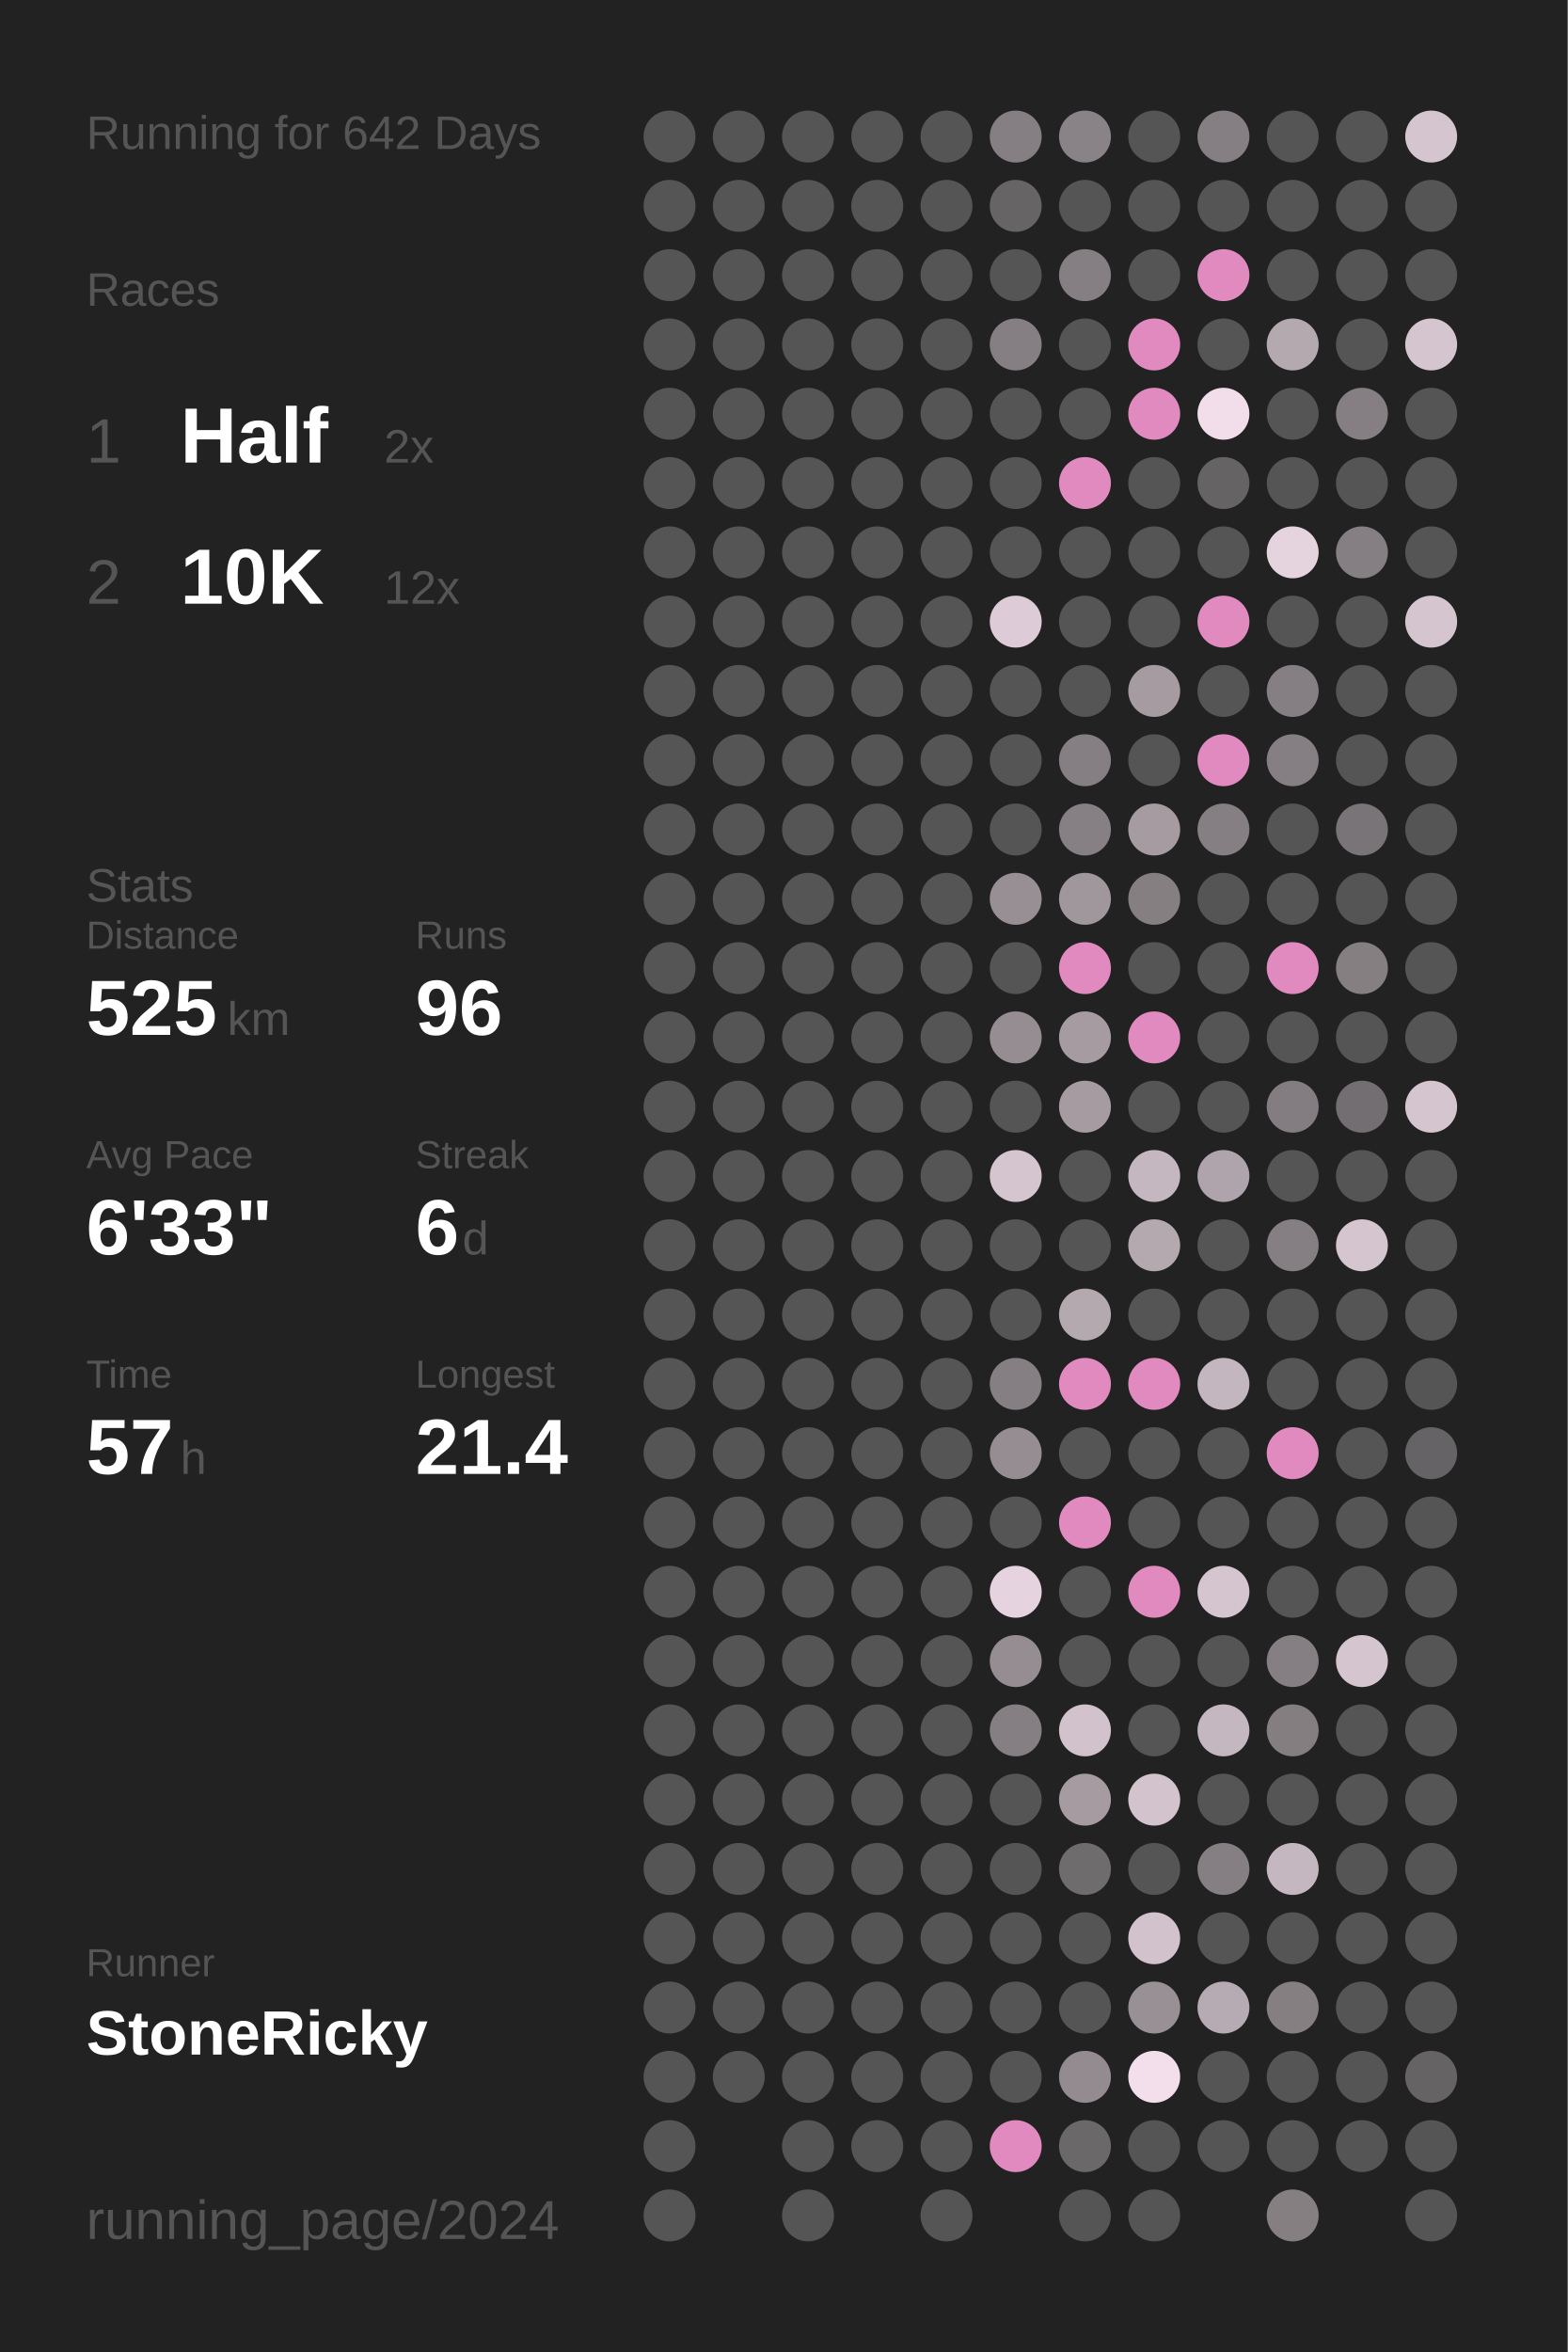
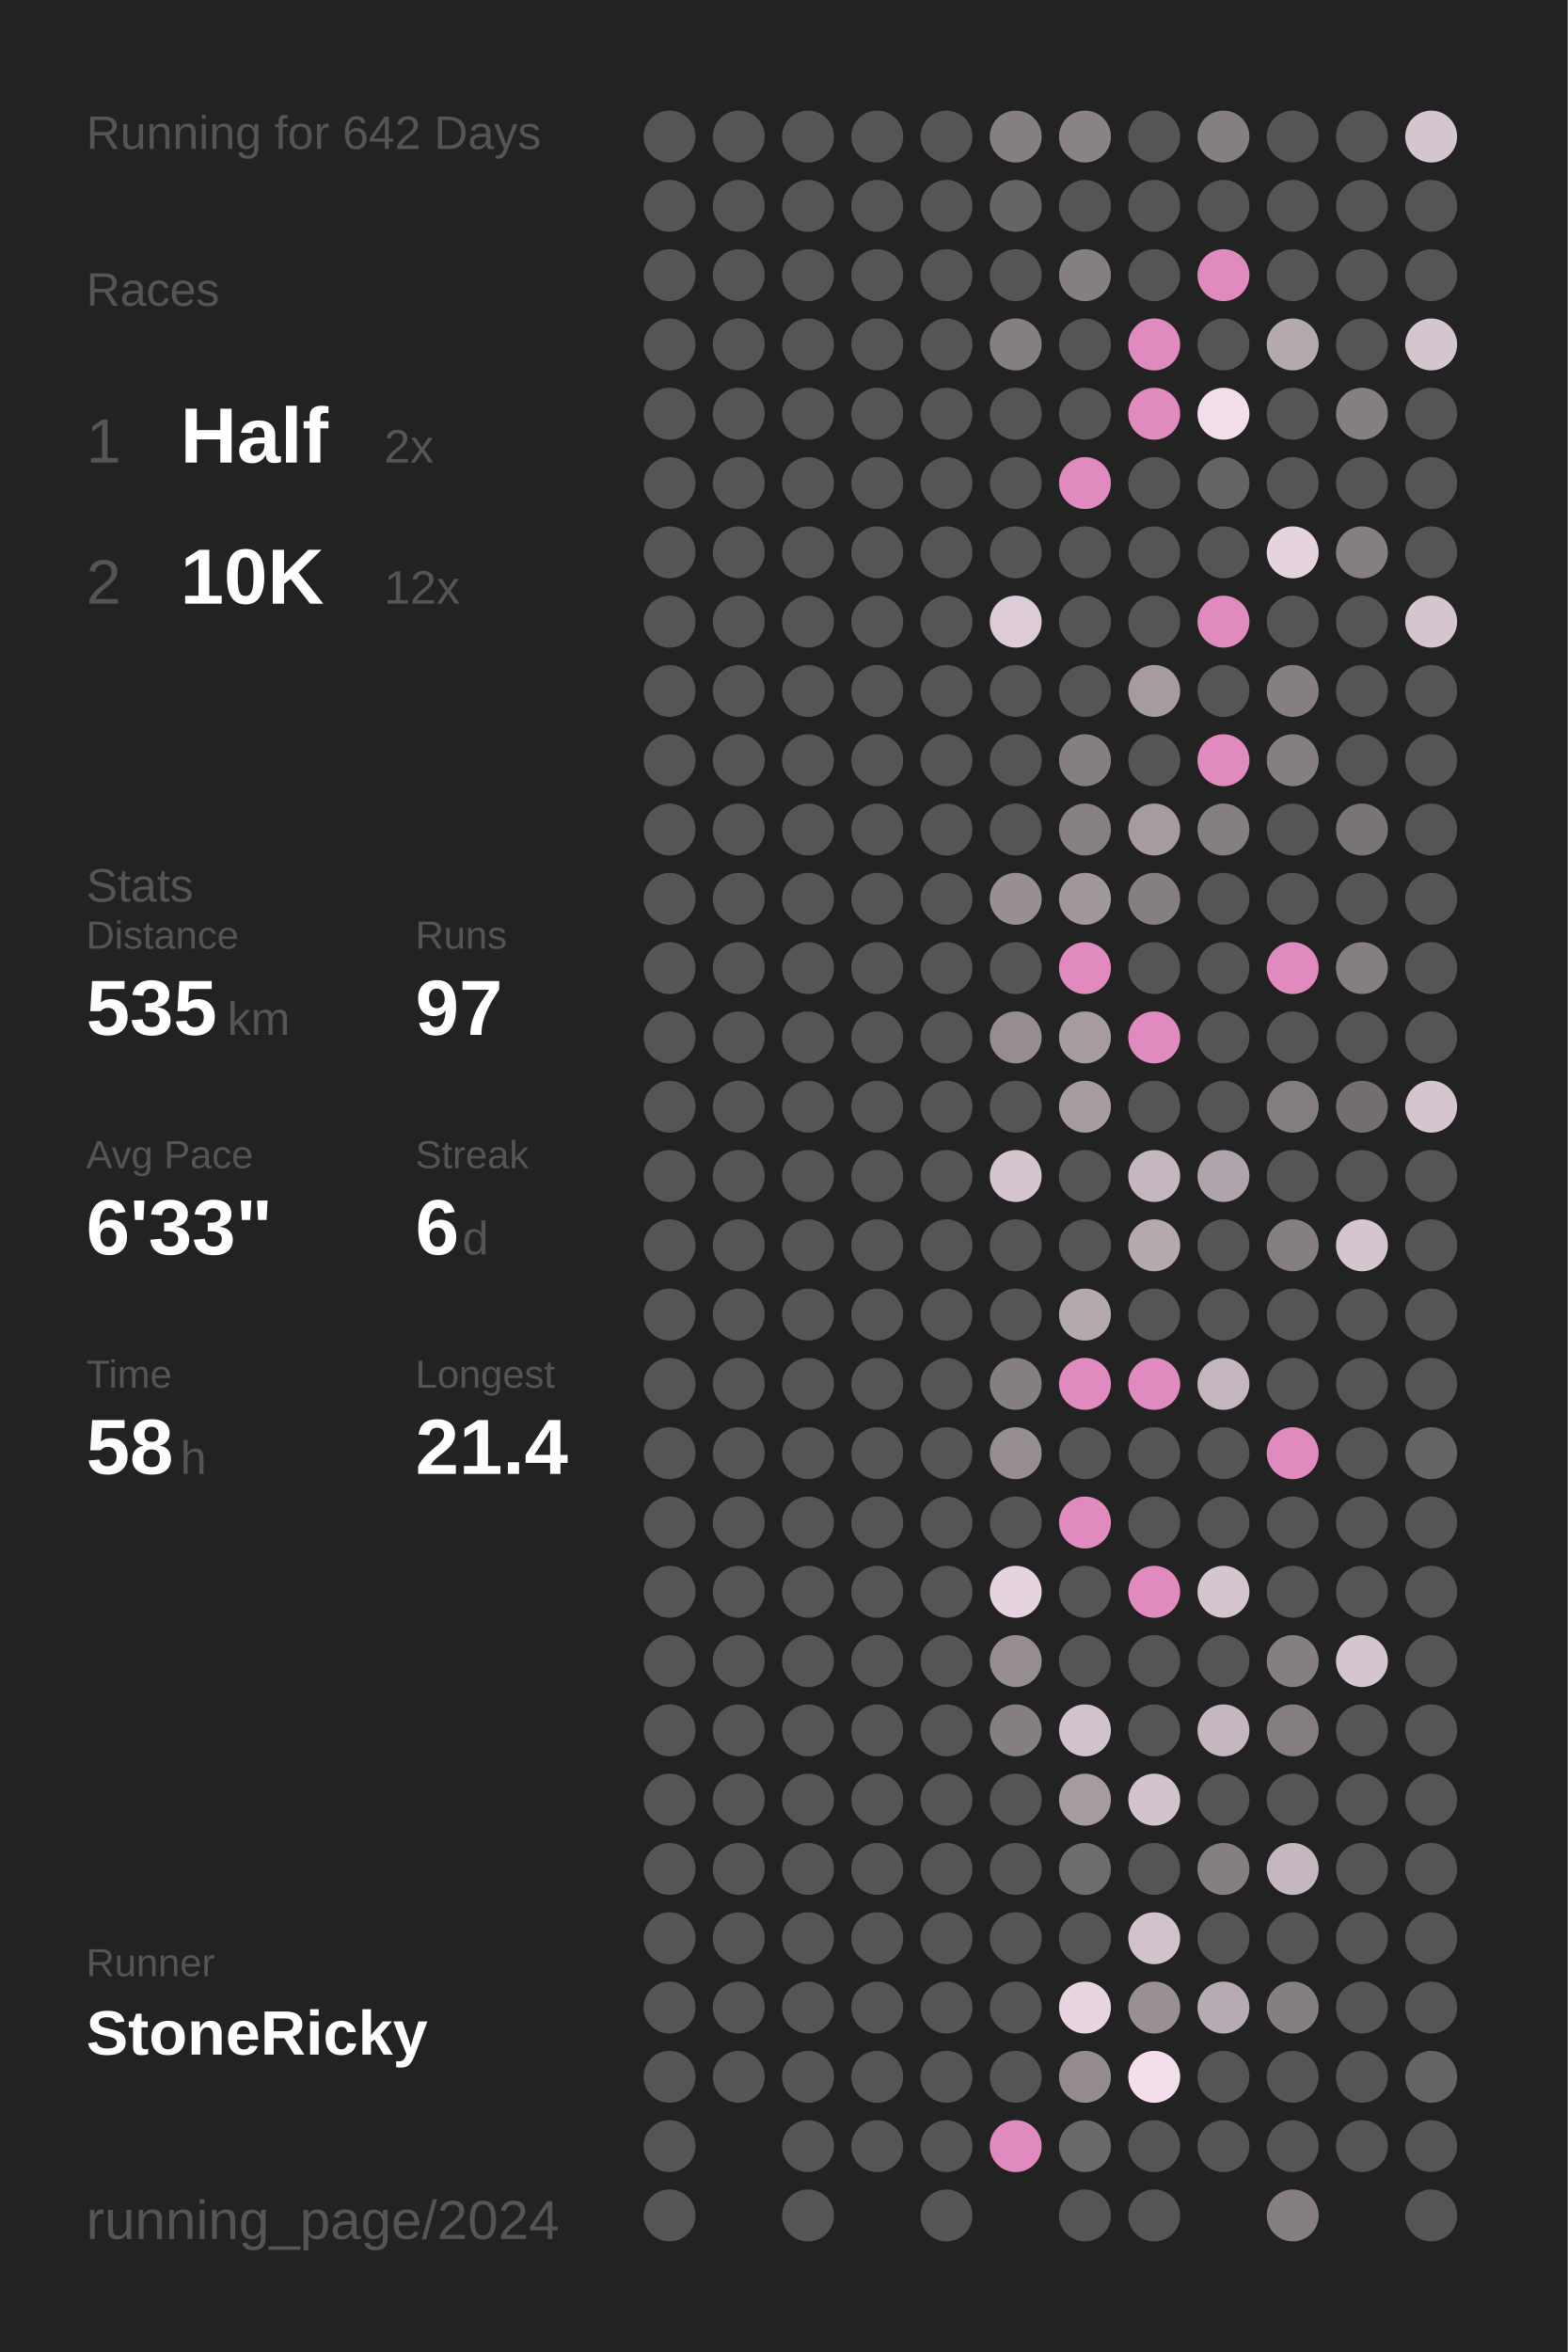
<svg xmlns="http://www.w3.org/2000/svg" baseProfile="full" height="300mm" version="1.1" viewBox="0,0,200,300" width="200mm">
  <defs />
  <rect fill="#222222" height="300" width="200" x="0" y="0" />
  <text fill="#555555" style="font-size:6px; font-family:Arial;" x="11" y="19">Running for 642 Days</text>
  <text fill="#555555" style="font-size:6px; font-family:Arial;" x="11" y="39">Races</text>
  <text fill="#555555" style="font-size:8px; font-family:Arial;" x="11" y="59">1</text>
  <text fill="#FFFFFF" style="font-size:10px; font-family:Arial; font-weight:bold;" x="23" y="59">Half</text>
  <text fill="#555555" style="font-size:6px; font-family:Arial;" x="49" y="59">2x</text>
  <text fill="#555555" style="font-size:8px; font-family:Arial;" x="11" y="77">2</text>
  <text fill="#FFFFFF" style="font-size:10px; font-family:Arial; font-weight:bold;" x="23" y="77">10K</text>
  <text fill="#555555" style="font-size:6px; font-family:Arial;" x="49" y="77">12x</text>
  <text fill="#555555" style="font-size:6px; font-family:Arial;" x="11" y="115">Stats</text>
  <text fill="#555555" style="font-size:5px; font-family:Arial;" x="11" y="121">Distance</text>
-   <text fill="#FFFFFF" style="font-size:10px; font-family:Arial; font-weight:bold;" x="11" y="132">525</text>
+   <text fill="#FFFFFF" style="font-size:10px; font-family:Arial; font-weight:bold;" x="11" y="132">535</text>
  <text fill="#555555" style="font-size:6px; font-family:Arial;" x="29" y="132">km</text>
  <text fill="#555555" style="font-size:5px; font-family:Arial;" x="53" y="121">Runs</text>
-   <text fill="#FFFFFF" style="font-size:10px; font-family:Arial; font-weight:bold;" x="53" y="132">96</text>
+   <text fill="#FFFFFF" style="font-size:10px; font-family:Arial; font-weight:bold;" x="53" y="132">97</text>
  <text fill="#555555" style="font-size:5px; font-family:Arial;" x="11" y="149">Avg Pace</text>
  <text fill="#FFFFFF" style="font-size:10px; font-family:Arial; font-weight:bold;" x="11" y="160">6'33"</text>
  <text fill="#555555" style="font-size:5px; font-family:Arial;" x="53" y="149">Streak</text>
  <text fill="#FFFFFF" style="font-size:10px; font-family:Arial; font-weight:bold;" x="53" y="160">6</text>
  <text fill="#555555" style="font-size:6px; font-family:Arial;" x="59" y="160">d</text>
  <text fill="#555555" style="font-size:5px; font-family:Arial;" x="11" y="177">Time</text>
-   <text fill="#FFFFFF" style="font-size:10px; font-family:Arial; font-weight:bold;" x="11" y="188">57</text>
+   <text fill="#FFFFFF" style="font-size:10px; font-family:Arial; font-weight:bold;" x="11" y="188">58</text>
  <text fill="#555555" style="font-size:6px; font-family:Arial;" x="23" y="188">h</text>
  <text fill="#555555" style="font-size:5px; font-family:Arial;" x="53" y="177">Longest</text>
  <text fill="#FFFFFF" style="font-size:10px; font-family:Arial; font-weight:bold;" x="53" y="188">21.4</text>
  <text fill="#555555" style="font-size:5px; font-family:Arial;" x="11" y="252.065">Runner</text>
  <text fill="#FFFFFF" style="font-size:8px; font-family:Arial; font-weight:bold;" x="11" y="262.065">StoneRicky</text>
  <text fill="#555555" style="font-size:7px; font-family:Arial;" x="11" y="285.581">running_page/2024</text>
  <circle cx="85.417" cy="17.419" fill="#555555" r="3.312" />
  <circle cx="85.417" cy="26.258" fill="#555555" r="3.312" />
  <circle cx="85.417" cy="35.097" fill="#555555" r="3.312" />
  <circle cx="85.417" cy="43.935" fill="#555555" r="3.312" />
  <circle cx="85.417" cy="52.774" fill="#555555" r="3.312" />
  <circle cx="85.417" cy="61.613" fill="#555555" r="3.312" />
  <circle cx="85.417" cy="70.452" fill="#555555" r="3.312" />
  <circle cx="85.417" cy="79.29" fill="#555555" r="3.312" />
  <circle cx="85.417" cy="88.129" fill="#555555" r="3.312" />
  <circle cx="85.417" cy="96.968" fill="#555555" r="3.312" />
  <circle cx="85.417" cy="105.806" fill="#555555" r="3.312" />
  <circle cx="85.417" cy="114.645" fill="#555555" r="3.312" />
  <circle cx="85.417" cy="123.484" fill="#555555" r="3.312" />
  <circle cx="85.417" cy="132.323" fill="#555555" r="3.312" />
  <circle cx="85.417" cy="141.161" fill="#555555" r="3.312" />
  <circle cx="85.417" cy="150" fill="#555555" r="3.312" />
  <circle cx="85.417" cy="158.839" fill="#555555" r="3.312" />
  <circle cx="85.417" cy="167.677" fill="#555555" r="3.312" />
  <circle cx="85.417" cy="176.516" fill="#555555" r="3.312" />
  <circle cx="85.417" cy="185.355" fill="#555555" r="3.312" />
  <circle cx="85.417" cy="194.194" fill="#555555" r="3.312" />
  <circle cx="85.417" cy="203.032" fill="#555555" r="3.312" />
  <circle cx="85.417" cy="211.871" fill="#555555" r="3.312" />
  <circle cx="85.417" cy="220.71" fill="#555555" r="3.312" />
  <circle cx="85.417" cy="229.548" fill="#555555" r="3.312" />
  <circle cx="85.417" cy="238.387" fill="#555555" r="3.312" />
  <circle cx="85.417" cy="247.226" fill="#555555" r="3.312" />
  <circle cx="85.417" cy="256.065" fill="#555555" r="3.312" />
  <circle cx="85.417" cy="264.903" fill="#555555" r="3.312" />
  <circle cx="85.417" cy="273.742" fill="#555555" r="3.312" />
  <circle cx="85.417" cy="282.581" fill="#555555" r="3.312" />
  <circle cx="94.25" cy="17.419" fill="#555555" r="3.312" />
  <circle cx="94.25" cy="26.258" fill="#555555" r="3.312" />
  <circle cx="94.25" cy="35.097" fill="#555555" r="3.312" />
  <circle cx="94.25" cy="43.935" fill="#555555" r="3.312" />
  <circle cx="94.25" cy="52.774" fill="#555555" r="3.312" />
  <circle cx="94.25" cy="61.613" fill="#555555" r="3.312" />
  <circle cx="94.25" cy="70.452" fill="#555555" r="3.312" />
  <circle cx="94.25" cy="79.29" fill="#555555" r="3.312" />
  <circle cx="94.25" cy="88.129" fill="#555555" r="3.312" />
  <circle cx="94.25" cy="96.968" fill="#555555" r="3.312" />
  <circle cx="94.25" cy="105.806" fill="#555555" r="3.312" />
  <circle cx="94.25" cy="114.645" fill="#555555" r="3.312" />
  <circle cx="94.25" cy="123.484" fill="#555555" r="3.312" />
  <circle cx="94.25" cy="132.323" fill="#555555" r="3.312" />
  <circle cx="94.25" cy="141.161" fill="#555555" r="3.312" />
  <circle cx="94.25" cy="150" fill="#555555" r="3.312" />
  <circle cx="94.25" cy="158.839" fill="#555555" r="3.312" />
  <circle cx="94.25" cy="167.677" fill="#555555" r="3.312" />
  <circle cx="94.25" cy="176.516" fill="#555555" r="3.312" />
  <circle cx="94.25" cy="185.355" fill="#555555" r="3.312" />
  <circle cx="94.25" cy="194.194" fill="#555555" r="3.312" />
  <circle cx="94.25" cy="203.032" fill="#555555" r="3.312" />
  <circle cx="94.25" cy="211.871" fill="#555555" r="3.312" />
  <circle cx="94.25" cy="220.71" fill="#555555" r="3.312" />
  <circle cx="94.25" cy="229.548" fill="#555555" r="3.312" />
  <circle cx="94.25" cy="238.387" fill="#555555" r="3.312" />
  <circle cx="94.25" cy="247.226" fill="#555555" r="3.312" />
  <circle cx="94.25" cy="256.065" fill="#555555" r="3.312" />
  <circle cx="94.25" cy="264.903" fill="#555555" r="3.312" />
  <circle cx="103.083" cy="17.419" fill="#555555" r="3.312" />
  <circle cx="103.083" cy="26.258" fill="#555555" r="3.312" />
  <circle cx="103.083" cy="35.097" fill="#555555" r="3.312" />
  <circle cx="103.083" cy="43.935" fill="#555555" r="3.312" />
  <circle cx="103.083" cy="52.774" fill="#555555" r="3.312" />
  <circle cx="103.083" cy="61.613" fill="#555555" r="3.312" />
  <circle cx="103.083" cy="70.452" fill="#555555" r="3.312" />
  <circle cx="103.083" cy="79.29" fill="#555555" r="3.312" />
  <circle cx="103.083" cy="88.129" fill="#555555" r="3.312" />
  <circle cx="103.083" cy="96.968" fill="#555555" r="3.312" />
  <circle cx="103.083" cy="105.806" fill="#555555" r="3.312" />
  <circle cx="103.083" cy="114.645" fill="#555555" r="3.312" />
  <circle cx="103.083" cy="123.484" fill="#555555" r="3.312" />
  <circle cx="103.083" cy="132.323" fill="#555555" r="3.312" />
  <circle cx="103.083" cy="141.161" fill="#555555" r="3.312" />
  <circle cx="103.083" cy="150" fill="#555555" r="3.312" />
  <circle cx="103.083" cy="158.839" fill="#555555" r="3.312" />
  <circle cx="103.083" cy="167.677" fill="#555555" r="3.312" />
  <circle cx="103.083" cy="176.516" fill="#555555" r="3.312" />
  <circle cx="103.083" cy="185.355" fill="#555555" r="3.312" />
  <circle cx="103.083" cy="194.194" fill="#555555" r="3.312" />
  <circle cx="103.083" cy="203.032" fill="#555555" r="3.312" />
  <circle cx="103.083" cy="211.871" fill="#555555" r="3.312" />
  <circle cx="103.083" cy="220.71" fill="#555555" r="3.312" />
  <circle cx="103.083" cy="229.548" fill="#555555" r="3.312" />
  <circle cx="103.083" cy="238.387" fill="#555555" r="3.312" />
  <circle cx="103.083" cy="247.226" fill="#555555" r="3.312" />
  <circle cx="103.083" cy="256.065" fill="#555555" r="3.312" />
  <circle cx="103.083" cy="264.903" fill="#555555" r="3.312" />
  <circle cx="103.083" cy="273.742" fill="#555555" r="3.312" />
  <circle cx="103.083" cy="282.581" fill="#555555" r="3.312" />
  <circle cx="111.917" cy="17.419" fill="#555555" r="3.312" />
  <circle cx="111.917" cy="26.258" fill="#555555" r="3.312" />
  <circle cx="111.917" cy="35.097" fill="#555555" r="3.312" />
  <circle cx="111.917" cy="43.935" fill="#555555" r="3.312" />
  <circle cx="111.917" cy="52.774" fill="#555555" r="3.312" />
  <circle cx="111.917" cy="61.613" fill="#555555" r="3.312" />
  <circle cx="111.917" cy="70.452" fill="#555555" r="3.312" />
  <circle cx="111.917" cy="79.29" fill="#555555" r="3.312" />
  <circle cx="111.917" cy="88.129" fill="#555555" r="3.312" />
  <circle cx="111.917" cy="96.968" fill="#555555" r="3.312" />
  <circle cx="111.917" cy="105.806" fill="#555555" r="3.312" />
  <circle cx="111.917" cy="114.645" fill="#555555" r="3.312" />
  <circle cx="111.917" cy="123.484" fill="#555555" r="3.312" />
  <circle cx="111.917" cy="132.323" fill="#555555" r="3.312" />
  <circle cx="111.917" cy="141.161" fill="#555555" r="3.312" />
  <circle cx="111.917" cy="150" fill="#555555" r="3.312" />
  <circle cx="111.917" cy="158.839" fill="#555555" r="3.312" />
  <circle cx="111.917" cy="167.677" fill="#555555" r="3.312" />
  <circle cx="111.917" cy="176.516" fill="#555555" r="3.312" />
  <circle cx="111.917" cy="185.355" fill="#555555" r="3.312" />
  <circle cx="111.917" cy="194.194" fill="#555555" r="3.312" />
  <circle cx="111.917" cy="203.032" fill="#555555" r="3.312" />
  <circle cx="111.917" cy="211.871" fill="#555555" r="3.312" />
  <circle cx="111.917" cy="220.71" fill="#555555" r="3.312" />
  <circle cx="111.917" cy="229.548" fill="#555555" r="3.312" />
  <circle cx="111.917" cy="238.387" fill="#555555" r="3.312" />
  <circle cx="111.917" cy="247.226" fill="#555555" r="3.312" />
  <circle cx="111.917" cy="256.065" fill="#555555" r="3.312" />
  <circle cx="111.917" cy="264.903" fill="#555555" r="3.312" />
  <circle cx="111.917" cy="273.742" fill="#555555" r="3.312" />
  <circle cx="120.75" cy="17.419" fill="#555555" r="3.312" />
  <circle cx="120.75" cy="26.258" fill="#555555" r="3.312" />
  <circle cx="120.75" cy="35.097" fill="#555555" r="3.312" />
  <circle cx="120.75" cy="43.935" fill="#555555" r="3.312" />
  <circle cx="120.75" cy="52.774" fill="#555555" r="3.312" />
  <circle cx="120.75" cy="61.613" fill="#555555" r="3.312" />
  <circle cx="120.75" cy="70.452" fill="#555555" r="3.312" />
  <circle cx="120.75" cy="79.29" fill="#555555" r="3.312" />
  <circle cx="120.75" cy="88.129" fill="#555555" r="3.312" />
  <circle cx="120.75" cy="96.968" fill="#555555" r="3.312" />
  <circle cx="120.75" cy="105.806" fill="#555555" r="3.312" />
  <circle cx="120.75" cy="114.645" fill="#555555" r="3.312" />
  <circle cx="120.75" cy="123.484" fill="#555555" r="3.312" />
  <circle cx="120.75" cy="132.323" fill="#555555" r="3.312" />
  <circle cx="120.75" cy="141.161" fill="#555555" r="3.312" />
  <circle cx="120.75" cy="150" fill="#555555" r="3.312" />
  <circle cx="120.75" cy="158.839" fill="#555555" r="3.312" />
  <circle cx="120.75" cy="167.677" fill="#555555" r="3.312" />
  <circle cx="120.75" cy="176.516" fill="#555555" r="3.312" />
  <circle cx="120.75" cy="185.355" fill="#555555" r="3.312" />
  <circle cx="120.75" cy="194.194" fill="#555555" r="3.312" />
  <circle cx="120.75" cy="203.032" fill="#555555" r="3.312" />
  <circle cx="120.75" cy="211.871" fill="#555555" r="3.312" />
  <circle cx="120.75" cy="220.71" fill="#555555" r="3.312" />
  <circle cx="120.75" cy="229.548" fill="#555555" r="3.312" />
  <circle cx="120.75" cy="238.387" fill="#555555" r="3.312" />
  <circle cx="120.75" cy="247.226" fill="#555555" r="3.312" />
  <circle cx="120.75" cy="256.065" fill="#555555" r="3.312" />
  <circle cx="120.75" cy="264.903" fill="#555555" r="3.312" />
  <circle cx="120.75" cy="273.742" fill="#555555" r="3.312" />
  <circle cx="120.75" cy="282.581" fill="#555555" r="3.312" />
  <circle cx="129.583" cy="17.419" fill="#857f83" r="3.312" />
  <circle cx="129.583" cy="26.258" fill="#666465" r="3.312" />
  <circle cx="129.583" cy="35.097" fill="#555555" r="3.312" />
  <circle cx="129.583" cy="43.935" fill="#857f83" r="3.312" />
  <circle cx="129.583" cy="52.774" fill="#555555" r="3.312" />
  <circle cx="129.583" cy="61.613" fill="#555555" r="3.312" />
  <circle cx="129.583" cy="70.452" fill="#555555" r="3.312" />
  <circle cx="129.583" cy="79.29" fill="#ddccd7" r="3.312" />
  <circle cx="129.583" cy="88.129" fill="#555555" r="3.312" />
  <circle cx="129.583" cy="96.968" fill="#555555" r="3.312" />
  <circle cx="129.583" cy="105.806" fill="#555555" r="3.312" />
  <circle cx="129.583" cy="114.645" fill="#988f95" r="3.312" />
  <circle cx="129.583" cy="123.484" fill="#555555" r="3.312" />
  <circle cx="129.583" cy="132.323" fill="#958d92" r="3.312" />
  <circle cx="129.583" cy="141.161" fill="#555555" r="3.312" />
  <circle cx="129.583" cy="150" fill="#d5c5cf" r="3.312" />
  <circle cx="129.583" cy="158.839" fill="#555555" r="3.312" />
  <circle cx="129.583" cy="167.677" fill="#555555" r="3.312" />
  <circle cx="129.583" cy="176.516" fill="#857f83" r="3.312" />
  <circle cx="129.583" cy="185.355" fill="#958d92" r="3.312" />
  <circle cx="129.583" cy="194.194" fill="#555555" r="3.312" />
  <circle cx="129.583" cy="203.032" fill="#e5d3df" r="3.312" />
  <circle cx="129.583" cy="211.871" fill="#958d92" r="3.312" />
  <circle cx="129.583" cy="220.71" fill="#857f83" r="3.312" />
  <circle cx="129.583" cy="229.548" fill="#555555" r="3.312" />
  <circle cx="129.583" cy="238.387" fill="#555555" r="3.312" />
  <circle cx="129.583" cy="247.226" fill="#555555" r="3.312" />
  <circle cx="129.583" cy="256.065" fill="#555555" r="3.312" />
  <circle cx="129.583" cy="264.903" fill="#555555" r="3.312" />
  <circle cx="129.583" cy="273.742" fill="#E18ABF" r="3.312" />
  <circle cx="138.417" cy="17.419" fill="#898286" r="3.312" />
  <circle cx="138.417" cy="26.258" fill="#555555" r="3.312" />
  <circle cx="138.417" cy="35.097" fill="#857f83" r="3.312" />
  <circle cx="138.417" cy="43.935" fill="#555555" r="3.312" />
  <circle cx="138.417" cy="52.774" fill="#555555" r="3.312" />
  <circle cx="138.417" cy="61.613" fill="#E18ABF" r="3.312" />
  <circle cx="138.417" cy="70.452" fill="#555555" r="3.312" />
  <circle cx="138.417" cy="79.29" fill="#555555" r="3.312" />
  <circle cx="138.417" cy="88.129" fill="#555555" r="3.312" />
  <circle cx="138.417" cy="96.968" fill="#857f83" r="3.312" />
  <circle cx="138.417" cy="105.806" fill="#868084" r="3.312" />
  <circle cx="138.417" cy="114.645" fill="#a0979d" r="3.312" />
  <circle cx="138.417" cy="123.484" fill="#E18ABF" r="3.312" />
  <circle cx="138.417" cy="132.323" fill="#a59ba1" r="3.312" />
  <circle cx="138.417" cy="141.161" fill="#a59ba1" r="3.312" />
  <circle cx="138.417" cy="150" fill="#555555" r="3.312" />
  <circle cx="138.417" cy="158.839" fill="#555555" r="3.312" />
  <circle cx="138.417" cy="167.677" fill="#b5a9b0" r="3.312" />
  <circle cx="138.417" cy="176.516" fill="#E18ABF" r="3.312" />
  <circle cx="138.417" cy="185.355" fill="#555555" r="3.312" />
  <circle cx="138.417" cy="194.194" fill="#E18ABF" r="3.312" />
  <circle cx="138.417" cy="203.032" fill="#555555" r="3.312" />
  <circle cx="138.417" cy="211.871" fill="#555555" r="3.312" />
  <circle cx="138.417" cy="220.71" fill="#d2c2cc" r="3.312" />
  <circle cx="138.417" cy="229.548" fill="#a59ba1" r="3.312" />
  <circle cx="138.417" cy="238.387" fill="#6f6c6e" r="3.312" />
  <circle cx="138.417" cy="247.226" fill="#555555" r="3.312" />
-   <circle cx="138.417" cy="256.065" fill="#555555" r="3.312" />
+   <circle cx="138.417" cy="256.065" fill="#e7d4e0" r="3.312" />
  <circle cx="138.417" cy="264.903" fill="#938b90" r="3.312" />
  <circle cx="138.417" cy="273.742" fill="#6b686a" r="3.312" />
  <circle cx="138.417" cy="282.581" fill="#555555" r="3.312" />
  <circle cx="147.25" cy="17.419" fill="#555555" r="3.312" />
  <circle cx="147.25" cy="26.258" fill="#555555" r="3.312" />
  <circle cx="147.25" cy="35.097" fill="#555555" r="3.312" />
  <circle cx="147.25" cy="43.935" fill="#E18ABF" r="3.312" />
  <circle cx="147.25" cy="52.774" fill="#E18ABF" r="3.312" />
  <circle cx="147.25" cy="61.613" fill="#555555" r="3.312" />
  <circle cx="147.25" cy="70.452" fill="#555555" r="3.312" />
  <circle cx="147.25" cy="79.29" fill="#555555" r="3.312" />
  <circle cx="147.25" cy="88.129" fill="#a59ba1" r="3.312" />
  <circle cx="147.25" cy="96.968" fill="#555555" r="3.312" />
  <circle cx="147.25" cy="105.806" fill="#a59ba1" r="3.312" />
  <circle cx="147.25" cy="114.645" fill="#857f82" r="3.312" />
  <circle cx="147.25" cy="123.484" fill="#555555" r="3.312" />
  <circle cx="147.25" cy="132.323" fill="#E18ABF" r="3.312" />
  <circle cx="147.25" cy="141.161" fill="#555555" r="3.312" />
  <circle cx="147.25" cy="150" fill="#c5b7c0" r="3.312" />
  <circle cx="147.25" cy="158.839" fill="#b5a9b0" r="3.312" />
  <circle cx="147.25" cy="167.677" fill="#555555" r="3.312" />
  <circle cx="147.25" cy="176.516" fill="#E18ABF" r="3.312" />
  <circle cx="147.25" cy="185.355" fill="#555555" r="3.312" />
  <circle cx="147.25" cy="194.194" fill="#555555" r="3.312" />
  <circle cx="147.25" cy="203.032" fill="#E18ABF" r="3.312" />
  <circle cx="147.25" cy="211.871" fill="#555555" r="3.312" />
  <circle cx="147.25" cy="220.71" fill="#555555" r="3.312" />
  <circle cx="147.25" cy="229.548" fill="#d3c3cd" r="3.312" />
  <circle cx="147.25" cy="238.387" fill="#555555" r="3.312" />
  <circle cx="147.25" cy="247.226" fill="#d1c2cc" r="3.312" />
  <circle cx="147.25" cy="256.065" fill="#989095" r="3.312" />
  <circle cx="147.25" cy="264.903" fill="#f3dfec" r="3.312" />
  <circle cx="147.25" cy="273.742" fill="#555555" r="3.312" />
  <circle cx="147.25" cy="282.581" fill="#555555" r="3.312" />
  <circle cx="156.083" cy="17.419" fill="#857f83" r="3.312" />
  <circle cx="156.083" cy="26.258" fill="#555555" r="3.312" />
  <circle cx="156.083" cy="35.097" fill="#E18ABF" r="3.312" />
  <circle cx="156.083" cy="43.935" fill="#555555" r="3.312" />
  <circle cx="156.083" cy="52.774" fill="#f2deeb" r="3.312" />
  <circle cx="156.083" cy="61.613" fill="#656364" r="3.312" />
  <circle cx="156.083" cy="70.452" fill="#555555" r="3.312" />
  <circle cx="156.083" cy="79.29" fill="#E18ABF" r="3.312" />
  <circle cx="156.083" cy="88.129" fill="#555555" r="3.312" />
  <circle cx="156.083" cy="96.968" fill="#E18ABF" r="3.312" />
  <circle cx="156.083" cy="105.806" fill="#857f83" r="3.312" />
  <circle cx="156.083" cy="114.645" fill="#555555" r="3.312" />
  <circle cx="156.083" cy="123.484" fill="#555555" r="3.312" />
  <circle cx="156.083" cy="132.323" fill="#555555" r="3.312" />
  <circle cx="156.083" cy="141.161" fill="#555555" r="3.312" />
  <circle cx="156.083" cy="150" fill="#b0a4ac" r="3.312" />
  <circle cx="156.083" cy="158.839" fill="#555555" r="3.312" />
  <circle cx="156.083" cy="167.677" fill="#555555" r="3.312" />
  <circle cx="156.083" cy="176.516" fill="#c4b6bf" r="3.312" />
  <circle cx="156.083" cy="185.355" fill="#555555" r="3.312" />
  <circle cx="156.083" cy="194.194" fill="#555555" r="3.312" />
  <circle cx="156.083" cy="203.032" fill="#d5c5cf" r="3.312" />
  <circle cx="156.083" cy="211.871" fill="#555555" r="3.312" />
  <circle cx="156.083" cy="220.71" fill="#c5b7c0" r="3.312" />
  <circle cx="156.083" cy="229.548" fill="#555555" r="3.312" />
  <circle cx="156.083" cy="238.387" fill="#857f83" r="3.312" />
  <circle cx="156.083" cy="247.226" fill="#555555" r="3.312" />
  <circle cx="156.083" cy="256.065" fill="#b7abb3" r="3.312" />
  <circle cx="156.083" cy="264.903" fill="#555555" r="3.312" />
  <circle cx="156.083" cy="273.742" fill="#555555" r="3.312" />
  <circle cx="164.917" cy="17.419" fill="#555555" r="3.312" />
  <circle cx="164.917" cy="26.258" fill="#555555" r="3.312" />
  <circle cx="164.917" cy="35.097" fill="#555555" r="3.312" />
  <circle cx="164.917" cy="43.935" fill="#b5a9b0" r="3.312" />
  <circle cx="164.917" cy="52.774" fill="#555555" r="3.312" />
  <circle cx="164.917" cy="61.613" fill="#555555" r="3.312" />
  <circle cx="164.917" cy="70.452" fill="#e5d3de" r="3.312" />
  <circle cx="164.917" cy="79.29" fill="#555555" r="3.312" />
  <circle cx="164.917" cy="88.129" fill="#857f83" r="3.312" />
  <circle cx="164.917" cy="96.968" fill="#857f83" r="3.312" />
  <circle cx="164.917" cy="105.806" fill="#555555" r="3.312" />
  <circle cx="164.917" cy="114.645" fill="#555555" r="3.312" />
  <circle cx="164.917" cy="123.484" fill="#E18ABF" r="3.312" />
  <circle cx="164.917" cy="132.323" fill="#555555" r="3.312" />
  <circle cx="164.917" cy="141.161" fill="#837d81" r="3.312" />
  <circle cx="164.917" cy="150" fill="#555555" r="3.312" />
  <circle cx="164.917" cy="158.839" fill="#857f83" r="3.312" />
  <circle cx="164.917" cy="167.677" fill="#555555" r="3.312" />
  <circle cx="164.917" cy="176.516" fill="#555555" r="3.312" />
  <circle cx="164.917" cy="185.355" fill="#E18ABF" r="3.312" />
  <circle cx="164.917" cy="194.194" fill="#555555" r="3.312" />
  <circle cx="164.917" cy="203.032" fill="#555555" r="3.312" />
  <circle cx="164.917" cy="211.871" fill="#857f83" r="3.312" />
  <circle cx="164.917" cy="220.71" fill="#847e81" r="3.312" />
  <circle cx="164.917" cy="229.548" fill="#555555" r="3.312" />
  <circle cx="164.917" cy="238.387" fill="#c5b7c0" r="3.312" />
  <circle cx="164.917" cy="247.226" fill="#555555" r="3.312" />
  <circle cx="164.917" cy="256.065" fill="#857f82" r="3.312" />
  <circle cx="164.917" cy="264.903" fill="#555555" r="3.312" />
  <circle cx="164.917" cy="273.742" fill="#555555" r="3.312" />
  <circle cx="164.917" cy="282.581" fill="#857f82" r="3.312" />
  <circle cx="173.75" cy="17.419" fill="#555555" r="3.312" />
  <circle cx="173.75" cy="26.258" fill="#555555" r="3.312" />
  <circle cx="173.75" cy="35.097" fill="#555555" r="3.312" />
  <circle cx="173.75" cy="43.935" fill="#555555" r="3.312" />
  <circle cx="173.75" cy="52.774" fill="#857f83" r="3.312" />
  <circle cx="173.75" cy="61.613" fill="#555555" r="3.312" />
  <circle cx="173.75" cy="70.452" fill="#857f83" r="3.312" />
  <circle cx="173.75" cy="79.29" fill="#555555" r="3.312" />
  <circle cx="173.75" cy="88.129" fill="#555555" r="3.312" />
  <circle cx="173.75" cy="96.968" fill="#555555" r="3.312" />
  <circle cx="173.75" cy="105.806" fill="#797477" r="3.312" />
  <circle cx="173.75" cy="114.645" fill="#555555" r="3.312" />
  <circle cx="173.75" cy="123.484" fill="#857f82" r="3.312" />
  <circle cx="173.75" cy="132.323" fill="#555555" r="3.312" />
  <circle cx="173.75" cy="141.161" fill="#726e71" r="3.312" />
  <circle cx="173.75" cy="150" fill="#555555" r="3.312" />
  <circle cx="173.75" cy="158.839" fill="#d5c5cf" r="3.312" />
  <circle cx="173.75" cy="167.677" fill="#555555" r="3.312" />
  <circle cx="173.75" cy="176.516" fill="#555555" r="3.312" />
  <circle cx="173.75" cy="185.355" fill="#555555" r="3.312" />
  <circle cx="173.75" cy="194.194" fill="#555555" r="3.312" />
  <circle cx="173.75" cy="203.032" fill="#555555" r="3.312" />
  <circle cx="173.75" cy="211.871" fill="#d5c5cf" r="3.312" />
  <circle cx="173.75" cy="220.71" fill="#555555" r="3.312" />
  <circle cx="173.75" cy="229.548" fill="#555555" r="3.312" />
  <circle cx="173.75" cy="238.387" fill="#555555" r="3.312" />
  <circle cx="173.75" cy="247.226" fill="#555555" r="3.312" />
  <circle cx="173.75" cy="256.065" fill="#555555" r="3.312" />
  <circle cx="173.75" cy="264.903" fill="#555555" r="3.312" />
  <circle cx="173.75" cy="273.742" fill="#555555" r="3.312" />
  <circle cx="182.583" cy="17.419" fill="#d5c5cf" r="3.312" />
  <circle cx="182.583" cy="26.258" fill="#555555" r="3.312" />
  <circle cx="182.583" cy="35.097" fill="#555555" r="3.312" />
  <circle cx="182.583" cy="43.935" fill="#d5c5cf" r="3.312" />
  <circle cx="182.583" cy="52.774" fill="#555555" r="3.312" />
  <circle cx="182.583" cy="61.613" fill="#555555" r="3.312" />
  <circle cx="182.583" cy="70.452" fill="#555555" r="3.312" />
  <circle cx="182.583" cy="79.29" fill="#d5c5cf" r="3.312" />
  <circle cx="182.583" cy="88.129" fill="#555555" r="3.312" />
  <circle cx="182.583" cy="96.968" fill="#555555" r="3.312" />
  <circle cx="182.583" cy="105.806" fill="#555555" r="3.312" />
  <circle cx="182.583" cy="114.645" fill="#555555" r="3.312" />
  <circle cx="182.583" cy="123.484" fill="#555555" r="3.312" />
  <circle cx="182.583" cy="132.323" fill="#555555" r="3.312" />
  <circle cx="182.583" cy="141.161" fill="#d5c5cf" r="3.312" />
  <circle cx="182.583" cy="150" fill="#555555" r="3.312" />
  <circle cx="182.583" cy="158.839" fill="#555555" r="3.312" />
  <circle cx="182.583" cy="167.677" fill="#555555" r="3.312" />
  <circle cx="182.583" cy="176.516" fill="#555555" r="3.312" />
  <circle cx="182.583" cy="185.355" fill="#656365" r="3.312" />
  <circle cx="182.583" cy="194.194" fill="#555555" r="3.312" />
  <circle cx="182.583" cy="203.032" fill="#555555" r="3.312" />
  <circle cx="182.583" cy="211.871" fill="#555555" r="3.312" />
  <circle cx="182.583" cy="220.71" fill="#555555" r="3.312" />
  <circle cx="182.583" cy="229.548" fill="#555555" r="3.312" />
  <circle cx="182.583" cy="238.387" fill="#555555" r="3.312" />
  <circle cx="182.583" cy="247.226" fill="#555555" r="3.312" />
  <circle cx="182.583" cy="256.065" fill="#555555" r="3.312" />
  <circle cx="182.583" cy="264.903" fill="#656364" r="3.312" />
  <circle cx="182.583" cy="273.742" fill="#555555" r="3.312" />
  <circle cx="182.583" cy="282.581" fill="#555555" r="3.312" />
</svg>
